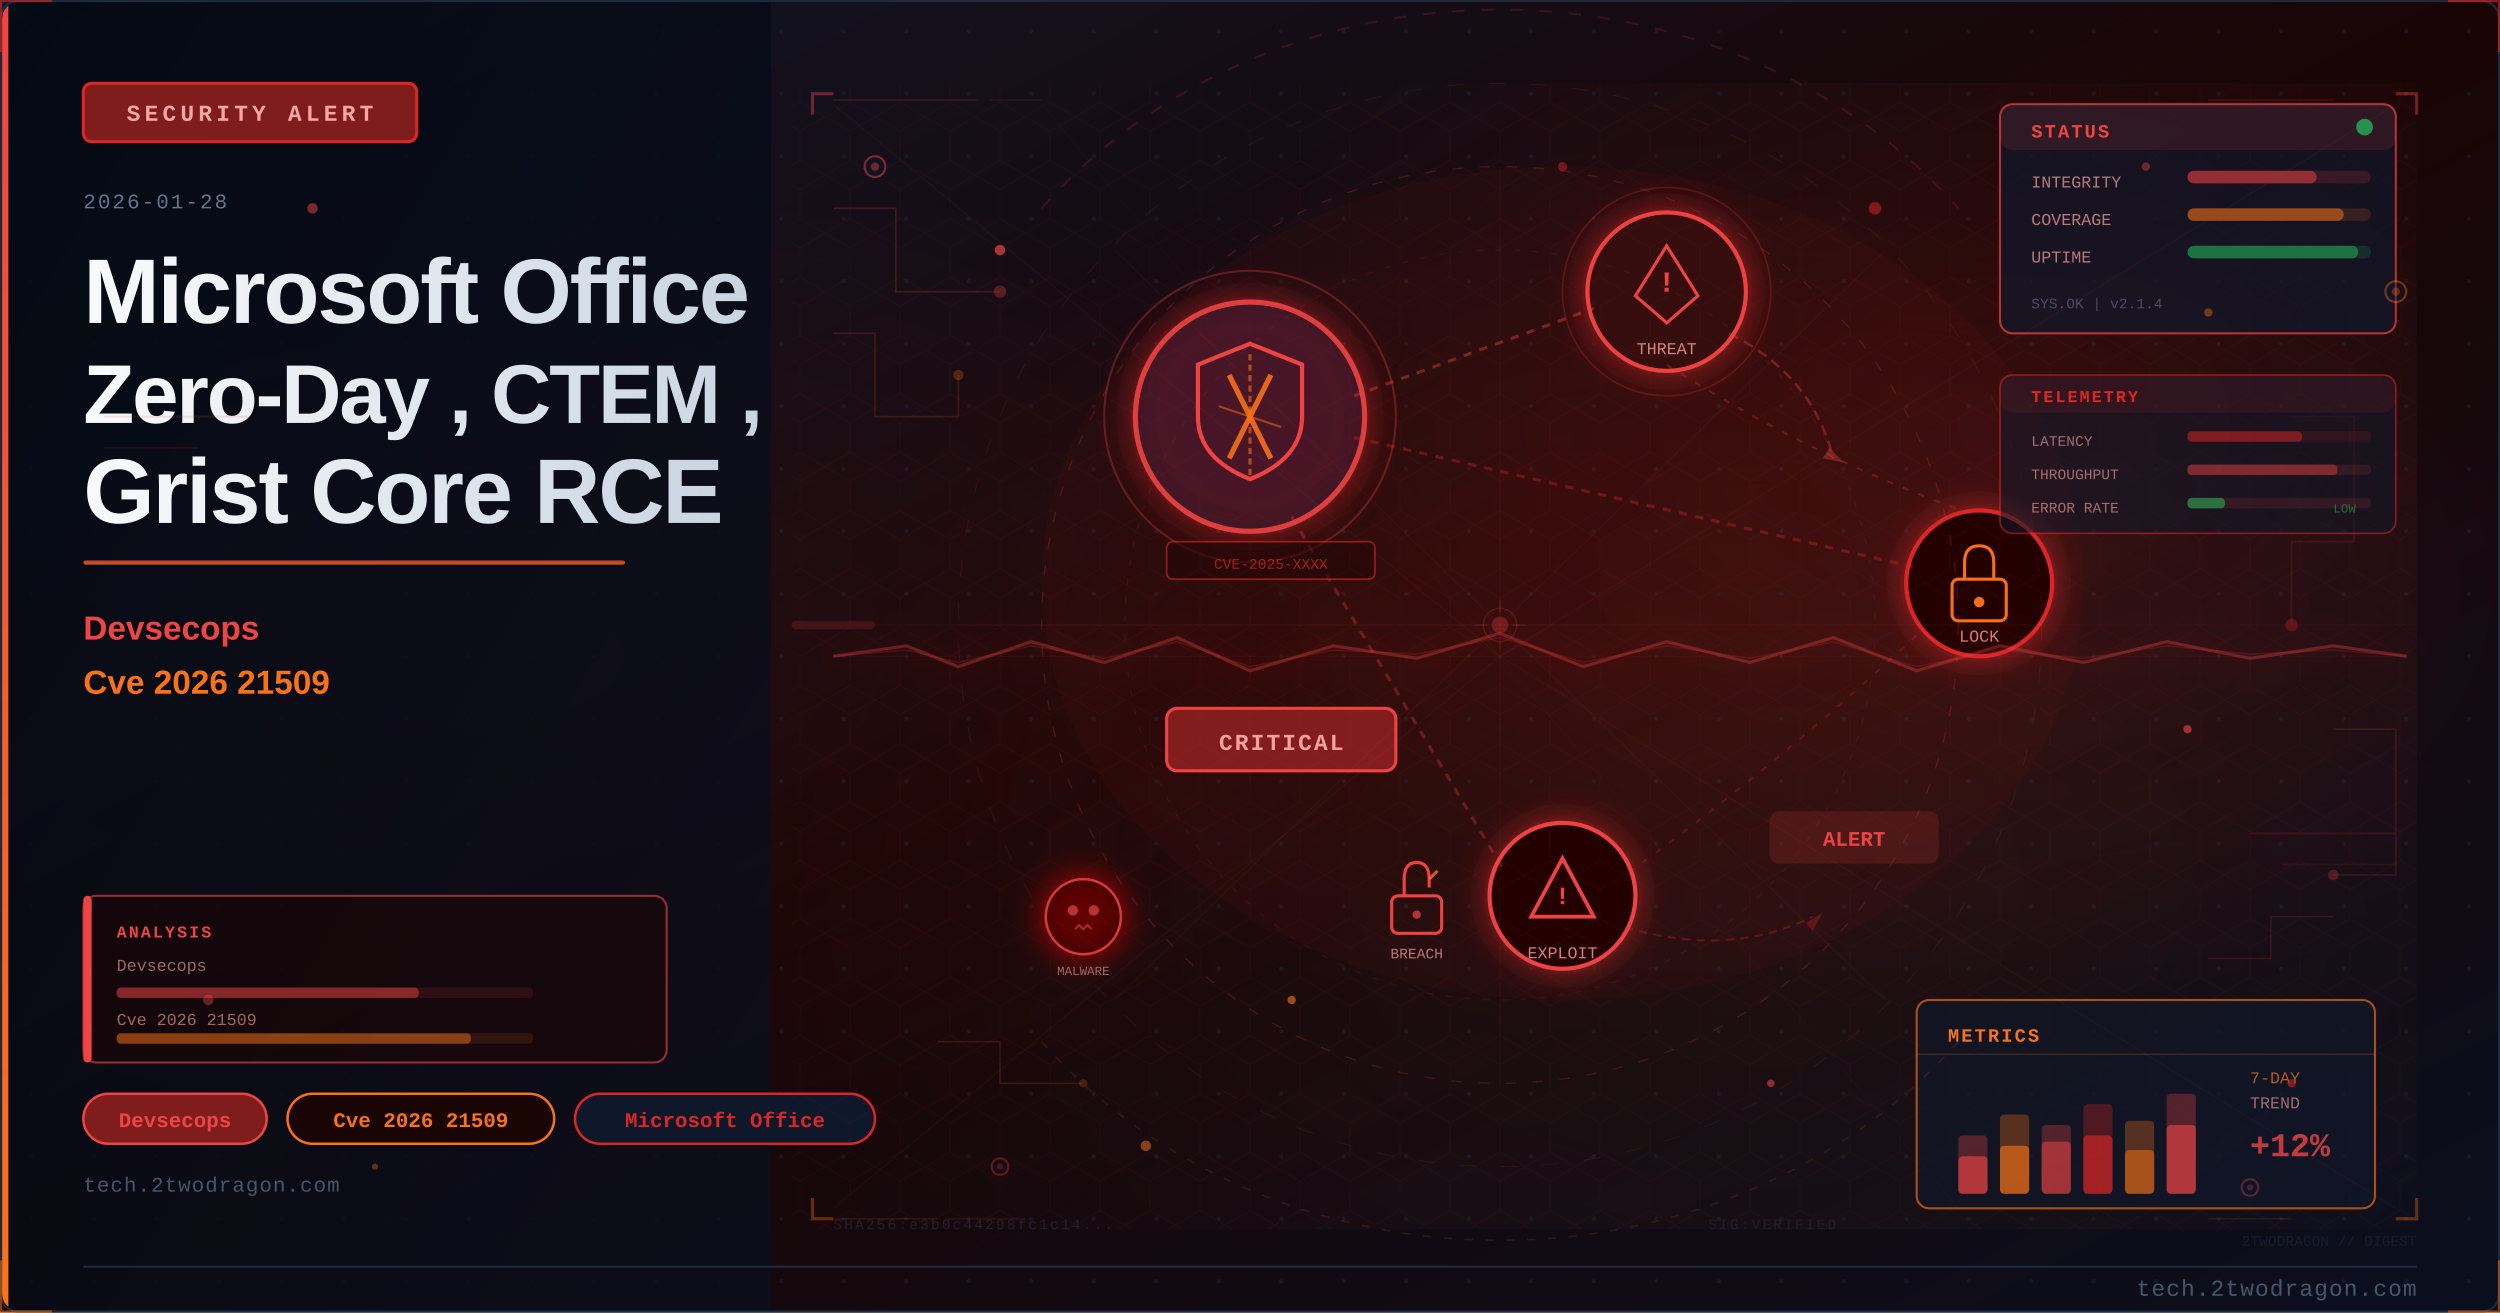
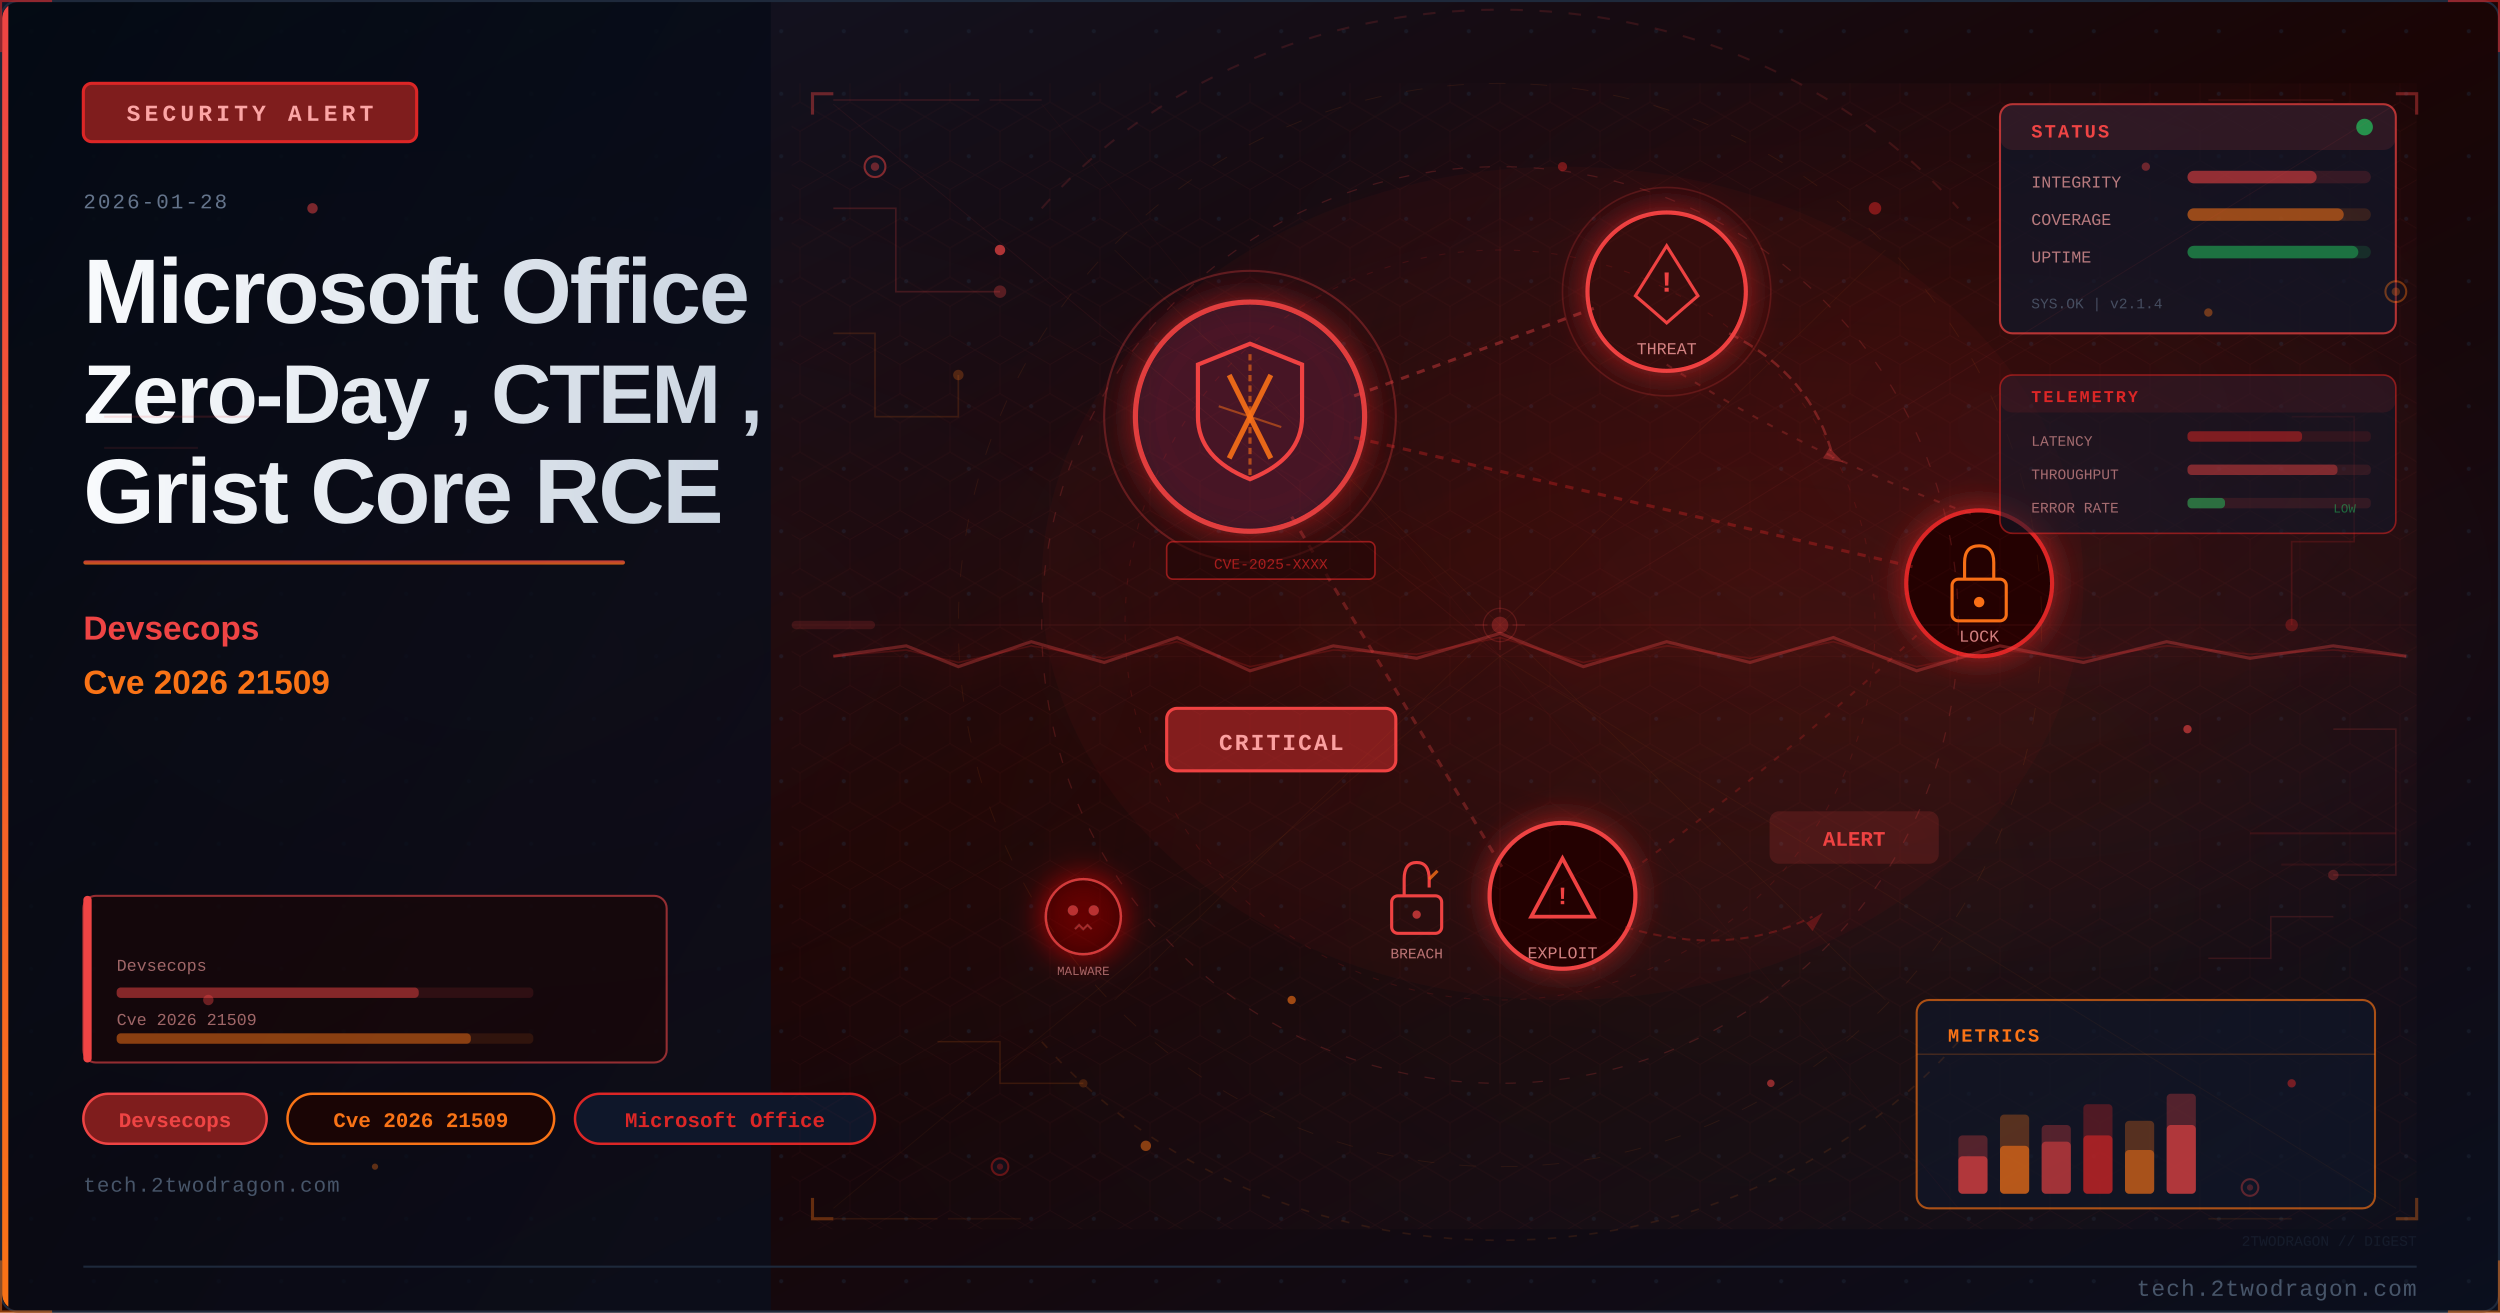
<svg xmlns="http://www.w3.org/2000/svg" viewBox="0 0 1200 630" width="1200" height="630">
  <defs>
    <linearGradient id="ue52e4abg" x1="0%" y1="0%" x2="100%" y2="100%">
      <stop offset="0%" style="stop-color:#0f172a" />
      <stop offset="50%" style="stop-color:#1a0505" />
      <stop offset="100%" style="stop-color:#0a0f1e" />
    </linearGradient>
    <linearGradient id="ue52e4aaccent" x1="0%" y1="0%" x2="0%" y2="100%">
      <stop offset="0%" style="stop-color:#ef4444" />
      <stop offset="100%" style="stop-color:#f97316" />
    </linearGradient>
    <linearGradient id="ue52e4atitle" x1="0%" y1="0%" x2="100%" y2="0%">
      <stop offset="0%" style="stop-color:#f8fafc" />
      <stop offset="100%" style="stop-color:#cbd5e1" />
    </linearGradient>
    <linearGradient id="ue52e4apanel" x1="0%" y1="0%" x2="100%" y2="100%">
      <stop offset="0%" style="stop-color:#020810;stop-opacity:0.85" />
      <stop offset="100%" style="stop-color:#0a0f1e;stop-opacity:0.75" />
    </linearGradient>
    <radialGradient id="ue52e4aambientL" cx="20%" cy="50%" r="40%">
      <stop offset="0%" style="stop-color:#ef4444;stop-opacity:0.06" />
      <stop offset="100%" style="stop-color:#ef4444;stop-opacity:0" />
    </radialGradient>
    <radialGradient id="ue52e4aambientR" cx="70%" cy="45%" r="35%">
      <stop offset="0%" style="stop-color:#dc2626;stop-opacity:0.08" />
      <stop offset="100%" style="stop-color:#dc2626;stop-opacity:0" />
    </radialGradient>
    <filter id="ue52e4aglow" x="-100%" y="-100%" width="300%" height="300%">
      <feDropShadow dx="0" dy="0" stdDeviation="8" flood-color="#dc2626" flood-opacity="0.7" />
    </filter>
    <filter id="ue52e4ablur" x="-50%" y="-50%" width="200%" height="200%">
      <feGaussianBlur stdDeviation="12" />
    </filter>
    <filter id="ue52e4atextglow" x="-20%" y="-20%" width="140%" height="140%">
      <feDropShadow dx="0" dy="0" stdDeviation="4" flood-color="#ef4444" flood-opacity="0.5" />
    </filter>
    <filter id="ue52e4afxGlow" x="-50%" y="-50%" width="200%" height="200%">
      <feGaussianBlur stdDeviation="6" result="b" />
      <feColorMatrix in="b" type="matrix" values="1.2 0.4 0 0 0 0.5 0.6 0 0 0 0 0 0 0 0 0 0 0 0.85 0" result="g" />
      <feMerge>
        <feMergeNode in="g" />
        <feMergeNode in="SourceGraphic" />
      </feMerge>
    </filter>
    <filter id="ue52e4afxRed" x="-60%" y="-60%" width="220%" height="220%">
      <feGaussianBlur stdDeviation="8" result="b" />
      <feColorMatrix in="b" type="matrix" values="1.3 0 0 0 0.7 0 0 0 0 0 0 0 0 0 0 0 0 0 0.95 0" result="g" />
      <feMerge>
        <feMergeNode in="g" />
        <feMergeNode in="SourceGraphic" />
      </feMerge>
    </filter>
    <radialGradient id="ue52e4asceneGlow1" cx="75%" cy="30%" r="50%">
      <stop offset="0%" stop-color="#ef4444" stop-opacity="0.15" />
      <stop offset="100%" stop-color="#ef4444" stop-opacity="0" />
    </radialGradient>
    <radialGradient id="ue52e4asceneGlow2" cx="60%" cy="70%" r="60%">
      <stop offset="0%" stop-color="#f97316" stop-opacity="0.10" />
      <stop offset="100%" stop-color="#f97316" stop-opacity="0" />
    </radialGradient>
    <pattern id="ue52e4adots" x="0" y="0" width="30" height="30" patternUnits="userSpaceOnUse">
      <circle cx="15" cy="15" r="1" fill="#1e293b" opacity="0.7" />
    </pattern>
    <clipPath id="ue52e4aclip">
      <rect x="1" y="1" width="1198" height="628" rx="8" ry="8" />
    </clipPath>
    <style>
      @keyframes ue52e4afloatUp { 0%{transform:translateY(0);opacity:0.9} 85%{opacity:0.5} 100%{transform:translateY(-80px);opacity:0} }
      @keyframes ue52e4apulse { 0%,100%{opacity:0.5} 50%{opacity:1} }
      @keyframes ue52e4acrackFx { 0%,100%{stroke-opacity:0.6} 50%{stroke-opacity:1} }
      @keyframes ue52e4aglimmer { 0%{opacity:0.3} 50%{opacity:0.85} 100%{opacity:0.3} }
      @keyframes ue52e4adash { to{stroke-dashoffset:-20} }
      @keyframes ue52e4arotSpin { from{transform:rotate(0deg)} to{transform:rotate(360deg)} }
      .ue52e4afa { animation: ue52e4afloatUp 3.2s ease-in infinite; }
      .ue52e4afb { animation: ue52e4afloatUp 3.8s ease-in infinite; animation-delay:0.9s; }
      .ue52e4afc { animation: ue52e4afloatUp 2.9s ease-in infinite; animation-delay:1.7s; }
      .ue52e4acrack { animation: ue52e4acrackFx 1.9s ease-in-out infinite; }
      .ue52e4ablink { animation: ue52e4apulse 2.2s ease-in-out infinite; }
    </style>
  </defs>
  <rect width="1200" height="630" fill="url(#ue52e4abg)" />
  <g clip-path="url(#ue52e4aclip)">
    <rect width="1200" height="630" fill="url(#ue52e4adots)" opacity="0.6" />
    <rect width="1200" height="630" fill="url(#ue52e4aambientL)" />
    <rect width="1200" height="630" fill="url(#ue52e4aambientR)" />
    <rect x="0" y="0" width="370" height="630" fill="url(#ue52e4apanel)" />
    <rect x="0" y="0" width="4" height="630" fill="url(#ue52e4aaccent)" />
    <rect x="40" y="40" width="160" height="28" rx="4" fill="#7f1d1d" stroke="#dc2626" stroke-width="1.5" />
    <text x="120" y="58" font-family="Courier New, monospace" font-size="11" fill="#fca5a5" text-anchor="middle" letter-spacing="2" font-weight="bold">SECURITY ALERT</text>
    <text x="40" y="100" font-family="Courier New, monospace" font-size="10" fill="#64748b" letter-spacing="1">2026-01-28</text>
    <text x="40" y="155" font-family="Segoe UI, Arial, sans-serif" font-size="44" fill="url(#ue52e4atitle)" font-weight="700" letter-spacing="-1">Microsoft Office</text>
    <text x="40" y="203" font-family="Segoe UI, Arial, sans-serif" font-size="40" fill="url(#ue52e4atitle)" font-weight="700" letter-spacing="-1">Zero-Day , CTEM ,</text>
    <text x="40" y="251" font-family="Segoe UI, Arial, sans-serif" font-size="44" fill="url(#ue52e4atitle)" font-weight="700" letter-spacing="-1">Grist Core RCE</text>
    <rect x="40" y="269" width="260" height="2" rx="1" fill="url(#ue52e4aaccent)" opacity="0.8" />
    <text x="40" y="307" font-family="Segoe UI, Arial, sans-serif" font-size="16" fill="#ef4444" font-weight="600">Devsecops</text>
    <text x="40" y="333" font-family="Segoe UI, Arial, sans-serif" font-size="16" fill="#f97316" font-weight="600">Cve 2026 21509</text>
    <rect x="40" y="525" width="88" height="24" rx="12" fill="#7f1d1d" stroke="#ef4444" stroke-width="1.2" />
    <text x="84" y="541" font-family="Courier New, monospace" font-size="10" fill="#ef4444" text-anchor="middle" font-weight="bold">Devsecops</text>
    <rect x="138" y="525" width="128" height="24" rx="12" fill="#1a0505" stroke="#f97316" stroke-width="1.2" />
    <text x="202" y="541" font-family="Courier New, monospace" font-size="10" fill="#f97316" text-anchor="middle" font-weight="bold">Cve 2026 21509</text>
    <rect x="276" y="525" width="144" height="24" rx="12" fill="#0f172a" stroke="#dc2626" stroke-width="1.2" />
    <text x="348" y="541" font-family="Courier New, monospace" font-size="10" fill="#dc2626" text-anchor="middle" font-weight="bold">Microsoft Office</text>
    <text x="40" y="572" font-family="Courier New, monospace" font-size="10" fill="#475569" letter-spacing="0.5">tech.2twodragon.com</text>
    <rect x="380" y="40" width="780" height="550" fill="url(#ue52e4asceneGlow1)" opacity="0.6" />
    <rect x="380" y="40" width="780" height="550" fill="url(#ue52e4asceneGlow2)" opacity="0.5" />
    <g filter="url(#ue52e4aglow)">
      <circle cx="600" cy="200" r="55" fill="#0f172a" stroke="#ef4444" stroke-width="2.5" opacity="0.9" />
      <circle cx="600" cy="200" r="55" fill="#dc2626" opacity="0.08" />
    </g>
    <path d="M600 165 L625 175 L625 200 Q625 220 600 230 Q575 220 575 200 L575 175 Z" fill="none" stroke="#ef4444" stroke-width="2" />
    <line x1="590" y1="180" x2="610" y2="220" stroke="#f97316" stroke-width="2.5" opacity="0.9" />
    <line x1="610" y1="180" x2="590" y2="220" stroke="#f97316" stroke-width="2.5" opacity="0.9" />
    <g filter="url(#ue52e4aglow)">
      <circle cx="800" cy="140" r="38" fill="#1a0505" stroke="#ef4444" stroke-width="2" />
      <circle cx="800" cy="140" r="38" fill="#dc2626" opacity="0.1" />
    </g>
    <polygon points="800,118 815,142 808,148 800,155 792,148 785,142" fill="none" stroke="#ef4444" stroke-width="1.5" />
    <text x="800" y="140" font-family="Courier New, monospace" font-size="14" fill="#ef4444" text-anchor="middle" font-weight="bold">!</text>
    <text x="800" y="170" font-family="Courier New, monospace" font-size="8" fill="#fca5a5" text-anchor="middle" opacity="0.8">THREAT</text>
    <g filter="url(#ue52e4aglow)">
      <circle cx="950" cy="280" r="35" fill="#1a0505" stroke="#dc2626" stroke-width="2" />
    </g>
    <rect x="937" y="278" width="26" height="20" rx="3" fill="none" stroke="#f97316" stroke-width="1.5" />
    <path d="M943 278 L943 270 Q943 262 950 262 Q957 262 957 270 L957 278" fill="none" stroke="#f97316" stroke-width="1.5" />
    <circle cx="950" cy="289" r="2.5" fill="#f97316" />
    <text x="950" y="308" font-family="Courier New, monospace" font-size="8" fill="#fca5a5" text-anchor="middle" opacity="0.8">LOCK</text>
    <g filter="url(#ue52e4aglow)">
      <circle cx="750" cy="430" r="35" fill="#1a0505" stroke="#ef4444" stroke-width="2" />
    </g>
    <polygon points="750,412 765,440 735,440" fill="none" stroke="#ef4444" stroke-width="1.8" />
    <text x="750" y="434" font-family="Courier New, monospace" font-size="12" fill="#ef4444" text-anchor="middle" font-weight="bold">!</text>
    <text x="750" y="460" font-family="Courier New, monospace" font-size="8" fill="#fca5a5" text-anchor="middle" opacity="0.8">EXPLOIT</text>
    <line x1="650" y1="190" x2="765" y2="148" stroke="#ef4444" stroke-width="1.5" opacity="0.4" stroke-dasharray="4 4" style="animation: ue52e4adash 2s linear infinite" />
    <line x1="650" y1="210" x2="918" y2="272" stroke="#dc2626" stroke-width="1.5" opacity="0.35" stroke-dasharray="4 4" />
    <line x1="620" y1="248" x2="722" y2="418" stroke="#ef4444" stroke-width="1.5" opacity="0.3" stroke-dasharray="4 4" />
    <path d="M 800 175 Q 870 220 950 248" fill="none" stroke="#ef4444" stroke-width="1" opacity="0.25" stroke-dasharray="3 5" />
    <path d="M 920 305 Q 850 370 780 420" fill="none" stroke="#dc2626" stroke-width="1" opacity="0.25" stroke-dasharray="3 5" />
    <rect x="560" y="340" width="110" height="30" rx="5" fill="#7f1d1d" stroke="#ef4444" stroke-width="1.5" />
    <text x="615" y="360" font-family="Courier New, monospace" font-size="11" fill="#fca5a5" text-anchor="middle" font-weight="bold" letter-spacing="1">CRITICAL</text>
    <circle cx="600" cy="200" r="70" fill="none" stroke="#ef4444" stroke-width="1" opacity="0.3" style="animation: ue52e4apulse 3s ease-in-out infinite" />
    <circle cx="800" cy="140" r="50" fill="none" stroke="#ef4444" stroke-width="0.8" opacity="0.2" style="animation: ue52e4apulse 4s ease-in-out infinite" />
    <path d="M600 170 L600 230" stroke="#f97316" stroke-width="1.5" opacity="0.6" stroke-dasharray="3 2" />
    <path d="M585 195 L615 205" stroke="#f97316" stroke-width="1" opacity="0.5" />
    <g transform="translate(680,430)">
      <rect x="-12" y="0" width="24" height="18" rx="3" fill="none" stroke="#ef4444" stroke-width="1.5" />
      <path d="M-6 0 L-6 -8 Q-6 -16 0 -16 Q6 -16 6 -8 L6 -4" fill="none" stroke="#ef4444" stroke-width="1.5" />
      <line x1="6" y1="-8" x2="10" y2="-12" stroke="#f97316" stroke-width="1.5" opacity="0.8" />
      <circle cx="0" cy="9" r="2" fill="#ef4444" opacity="0.7" />
    </g>
    <text x="680" y="460" font-family="Courier New, monospace" font-size="7" fill="#fca5a5" text-anchor="middle" opacity="0.7">BREACH</text>
    <path d="M 830 160 Q 870 180 880 220" fill="none" stroke="#ef4444" stroke-width="1.2" opacity="0.35" stroke-dasharray="5 3" style="animation: ue52e4adash 2.5s linear infinite" />
    <polygon points="878,215 885,222 875,220" fill="#ef4444" opacity="0.35" />
    <path d="M 780 445 Q 830 460 870 440" fill="none" stroke="#dc2626" stroke-width="1" opacity="0.3" stroke-dasharray="4 3" />
    <polygon points="867,443 875,438 870,447" fill="#dc2626" opacity="0.3" />
    <g transform="translate(520,440)" filter="url(#ue52e4afxRed)">
      <circle cx="0" cy="0" r="18" fill="#1a0505" stroke="#ef4444" stroke-width="1.2" opacity="0.8" />
      <circle cx="-5" cy="-3" r="2.5" fill="#ef4444" opacity="0.7" />
      <circle cx="5" cy="-3" r="2.5" fill="#ef4444" opacity="0.7" />
      <path d="M-4 6 L-2 4 L0 6 L2 4 L4 6" fill="none" stroke="#ef4444" stroke-width="1" opacity="0.6" />
    </g>
    <text x="520" y="468" font-family="Courier New, monospace" font-size="6" fill="#fca5a5" text-anchor="middle" opacity="0.6">MALWARE</text>
    <rect x="850" y="390" width="80" height="24" rx="4" fill="#ef4444" opacity="0.15" stroke="#ef4444" stroke-width="1.2" />
    <text x="890" y="406" font-family="Courier New, monospace" font-size="10" fill="#ef4444" text-anchor="middle" font-weight="bold" class="ue52e4ablink">ALERT</text>
    <rect x="560" y="260" width="100" height="18" rx="3" fill="#1a0505" stroke="#dc2626" stroke-width="0.8" opacity="0.6" />
    <text x="610" y="273" font-family="Courier New, monospace" font-size="7" fill="#dc2626" text-anchor="middle" opacity="0.7">CVE-2025-XXXX</text>
    <ellipse cx="750" cy="280" rx="250" ry="200" fill="#dc2626" opacity="0.04" />
    <defs>
      <pattern id="ue52e4ahex" x="0" y="0" width="24" height="28" patternUnits="userSpaceOnUse">
        <polygon points="12,0 24,7 24,21 12,28 0,21 0,7" fill="none" stroke="#ef4444" stroke-width="0.4" opacity="0.15" />
      </pattern>
    </defs>
    <rect x="380" y="40" width="780" height="550" fill="url(#ue52e4ahex)" opacity="0.35" />
    <circle cx="720" cy="300" r="220" fill="none" stroke="#ef4444" stroke-width="0.6" stroke-dasharray="5 8" opacity="0.2" />
    <circle cx="720" cy="300" r="180" fill="none" stroke="#dc2626" stroke-width="0.5" stroke-dasharray="3 6" opacity="0.15" />
    <circle cx="720" cy="300" r="260" fill="none" stroke="#f97316" stroke-width="0.4" stroke-dasharray="8 12" opacity="0.1" />
    <line x1="720" y1="80" x2="720" y2="520" stroke="#ef4444" stroke-width="0.3" opacity="0.1" />
    <line x1="460" y1="300" x2="980" y2="300" stroke="#ef4444" stroke-width="0.3" opacity="0.1" />
    <line x1="535" y1="120" x2="905" y2="480" stroke="#f97316" stroke-width="0.3" opacity="0.08" />
    <line x1="905" y1="120" x2="535" y2="480" stroke="#f97316" stroke-width="0.3" opacity="0.08" />
    <rect x="960" y="50" width="190" height="110" rx="6" fill="#0f172a" stroke="#ef4444" stroke-width="1" opacity="0.7" />
    <rect x="960" y="50" width="190" height="22" rx="6" fill="#ef4444" opacity="0.12" />
    <text x="975" y="66" font-family="Courier New, monospace" font-size="9" fill="#ef4444" font-weight="bold" letter-spacing="1">STATUS</text>
    <circle cx="1135" cy="61" r="4" fill="#22c55e" opacity="0.7" style="animation: ue52e4apulse 2s ease-in-out infinite" />
    <text x="975" y="90" font-family="Courier New, monospace" font-size="8" fill="#fca5a5" opacity="0.7">INTEGRITY</text>
    <rect x="1050" y="82" width="88" height="6" rx="3" fill="#ef4444" opacity="0.15" />
    <rect x="1050" y="82" width="62" height="6" rx="3" fill="#ef4444" opacity="0.5" />
    <text x="975" y="108" font-family="Courier New, monospace" font-size="8" fill="#fca5a5" opacity="0.7">COVERAGE</text>
    <rect x="1050" y="100" width="88" height="6" rx="3" fill="#f97316" opacity="0.15" />
    <rect x="1050" y="100" width="75" height="6" rx="3" fill="#f97316" opacity="0.5" />
    <text x="975" y="126" font-family="Courier New, monospace" font-size="8" fill="#fca5a5" opacity="0.7">UPTIME</text>
    <rect x="1050" y="118" width="88" height="6" rx="3" fill="#22c55e" opacity="0.15" />
    <rect x="1050" y="118" width="82" height="6" rx="3" fill="#22c55e" opacity="0.45" />
    <text x="975" y="148" font-family="Courier New, monospace" font-size="7" fill="#64748b" opacity="0.6">SYS.OK | v2.1.4</text>
    <rect x="920" y="480" width="220" height="100" rx="6" fill="#0f172a" stroke="#f97316" stroke-width="1" opacity="0.65" />
    <text x="935" y="500" font-family="Courier New, monospace" font-size="9" fill="#f97316" font-weight="bold" letter-spacing="1">METRICS</text>
    <line x1="920" y1="506" x2="1140" y2="506" stroke="#f97316" stroke-width="0.5" opacity="0.3" />
    <rect x="940" y="545" width="14" height="28" rx="2" fill="#ef4444" opacity="0.3" />
    <rect x="940" y="555" width="14" height="18" rx="2" fill="#ef4444" opacity="0.6" />
    <rect x="960" y="535" width="14" height="38" rx="2" fill="#f97316" opacity="0.3" />
    <rect x="960" y="550" width="14" height="23" rx="2" fill="#f97316" opacity="0.6" />
    <rect x="980" y="540" width="14" height="33" rx="2" fill="#ef4444" opacity="0.3" />
    <rect x="980" y="548" width="14" height="25" rx="2" fill="#ef4444" opacity="0.5" />
    <rect x="1000" y="530" width="14" height="43" rx="2" fill="#dc2626" opacity="0.3" />
    <rect x="1000" y="545" width="14" height="28" rx="2" fill="#dc2626" opacity="0.6" />
    <rect x="1020" y="538" width="14" height="35" rx="2" fill="#f97316" opacity="0.3" />
    <rect x="1020" y="552" width="14" height="21" rx="2" fill="#f97316" opacity="0.5" />
    <rect x="1040" y="525" width="14" height="48" rx="2" fill="#ef4444" opacity="0.3" />
    <rect x="1040" y="540" width="14" height="33" rx="2" fill="#ef4444" opacity="0.6" style="animation: ue52e4aglimmer 3s ease-in-out infinite" />
-     <text x="1080" y="520" font-family="Courier New, monospace" font-size="8" fill="#f97316" opacity="0.7">7-DAY</text>
-     <text x="1080" y="532" font-family="Courier New, monospace" font-size="8" fill="#fca5a5" opacity="0.6">TREND</text>
-     <text x="1080" y="555" font-family="Courier New, monospace" font-size="16" fill="#ef4444" font-weight="bold" opacity="0.8">+12%</text>
    <polyline points="400,100 430,100 430,140 480,140" fill="none" stroke="#ef4444" stroke-width="0.8" opacity="0.2" />
    <circle cx="480" cy="140" r="3" fill="#ef4444" opacity="0.3" />
    <polyline points="400,160 420,160 420,200 460,200 460,180" fill="none" stroke="#f97316" stroke-width="0.8" opacity="0.15" />
    <circle cx="460" cy="180" r="2.5" fill="#f97316" opacity="0.25" />
    <polyline points="1100,200 1130,200 1130,260 1100,260 1100,300" fill="none" stroke="#dc2626" stroke-width="0.8" opacity="0.18" />
    <circle cx="1100" cy="300" r="3" fill="#dc2626" opacity="0.3" />
    <polyline points="1120,350 1150,350 1150,420 1120,420" fill="none" stroke="#ef4444" stroke-width="0.8" opacity="0.15" />
    <circle cx="1120" cy="420" r="2.5" fill="#ef4444" opacity="0.25" />
    <polyline points="450,500 480,500 480,520 520,520" fill="none" stroke="#f97316" stroke-width="0.7" opacity="0.15" />
    <circle cx="520" cy="520" r="2" fill="#f97316" opacity="0.2" />
    <polyline points="1060,460 1090,460 1090,440 1120,440" fill="none" stroke="#ef4444" stroke-width="0.7" opacity="0.15" />
    <rect x="40" y="430" width="280" height="80" rx="6" fill="#1a0505" stroke="#ef4444" stroke-width="1" opacity="0.6" />
    <rect x="40" y="430" width="4" height="80" rx="2" fill="#ef4444" />
-     <text x="56" y="450" font-family="Courier New, monospace" font-size="8" fill="#ef4444" font-weight="bold" letter-spacing="1">ANALYSIS</text>
    <text x="56" y="466" font-family="Courier New, monospace" font-size="8" fill="#fca5a5" opacity="0.6">Devsecops</text>
    <rect x="56" y="474" width="200" height="5" rx="2" fill="#ef4444" opacity="0.12" />
    <rect x="56" y="474" width="145" height="5" rx="2" fill="#ef4444" opacity="0.45" />
    <text x="56" y="492" font-family="Courier New, monospace" font-size="8" fill="#fca5a5" opacity="0.6">Cve 2026 21509</text>
    <rect x="56" y="496" width="200" height="5" rx="2" fill="#f97316" opacity="0.12" />
    <rect x="56" y="496" width="170" height="5" rx="2" fill="#f97316" opacity="0.45" />
    <circle cx="420" cy="80" r="5" fill="#0f172a" stroke="#ef4444" stroke-width="1" opacity="0.5" />
    <circle cx="420" cy="80" r="2" fill="#ef4444" opacity="0.4" />
    <circle cx="1150" cy="140" r="5" fill="#0f172a" stroke="#f97316" stroke-width="1" opacity="0.4" />
    <circle cx="1150" cy="140" r="2" fill="#f97316" opacity="0.3" />
    <circle cx="480" cy="560" r="4" fill="#0f172a" stroke="#dc2626" stroke-width="1" opacity="0.4" />
    <circle cx="480" cy="560" r="1.5" fill="#dc2626" opacity="0.3" />
    <circle cx="1080" cy="570" r="4" fill="#0f172a" stroke="#ef4444" stroke-width="1" opacity="0.35" />
    <circle cx="1080" cy="570" r="1.5" fill="#ef4444" opacity="0.25" />
-     <text x="400" y="590" font-family="Courier New, monospace" font-size="7" fill="#334155" opacity="0.4" letter-spacing="1">SHA256:e3b0c44298fc1c14...</text>
-     <text x="820" y="590" font-family="Courier New, monospace" font-size="7" fill="#334155" opacity="0.3" letter-spacing="1">SIG:VERIFIED</text>
    <line x1="380" y1="300" x2="1160" y2="300" stroke="#ef4444" stroke-width="0.5" opacity="0.06" />
    <rect x="380" y="298" width="40" height="4" rx="2" fill="#ef4444" opacity="0.15">
      <animate attributeName="x" values="380;1120;380" dur="8s" repeatCount="indefinite" />
      <animate attributeName="opacity" values="0.15;0.3;0.15" dur="8s" repeatCount="indefinite" />
    </rect>
    <path d="M 500 100 A 280 250 0 0 1 940 100" fill="none" stroke="#ef4444" stroke-width="1" stroke-dasharray="6 8" opacity="0.15" style="animation: ue52e4adash 4s linear infinite" />
    <path d="M 940 500 A 280 250 0 0 1 500 500" fill="none" stroke="#f97316" stroke-width="0.8" stroke-dasharray="4 6" opacity="0.12" style="animation: ue52e4adash 5s linear infinite" />
    <polyline points="390,55 390,45 400,45" fill="none" stroke="#ef4444" stroke-width="1.5" opacity="0.4" />
    <polyline points="1150,45 1160,45 1160,55" fill="none" stroke="#ef4444" stroke-width="1.5" opacity="0.4" />
    <polyline points="390,575 390,585 400,585" fill="none" stroke="#f97316" stroke-width="1.5" opacity="0.35" />
    <polyline points="1150,585 1160,585 1160,575" fill="none" stroke="#f97316" stroke-width="1.5" opacity="0.35" />
    <circle cx="720" cy="300" r="8" fill="none" stroke="#ef4444" stroke-width="0.6" opacity="0.2" />
    <line x1="720" y1="288" x2="720" y2="294" stroke="#ef4444" stroke-width="0.6" opacity="0.2" />
    <line x1="720" y1="306" x2="720" y2="312" stroke="#ef4444" stroke-width="0.6" opacity="0.2" />
    <line x1="708" y1="300" x2="714" y2="300" stroke="#ef4444" stroke-width="0.6" opacity="0.2" />
    <line x1="726" y1="300" x2="732" y2="300" stroke="#ef4444" stroke-width="0.6" opacity="0.2" />
    <line x1="400" y1="48" x2="470" y2="48" stroke="#ef4444" stroke-width="0.8" opacity="0.15" />
    <line x1="475" y1="48" x2="500" y2="48" stroke="#ef4444" stroke-width="0.8" opacity="0.1" />
    <line x1="400" y1="585" x2="450" y2="585" stroke="#f97316" stroke-width="0.8" opacity="0.12" />
    <line x1="455" y1="585" x2="490" y2="585" stroke="#f97316" stroke-width="0.8" opacity="0.08" />
    <line x1="1060" y1="48" x2="1120" y2="48" stroke="#ef4444" stroke-width="0.8" opacity="0.12" />
    <line x1="1060" y1="585" x2="1100" y2="585" stroke="#f97316" stroke-width="0.8" opacity="0.1" />
    <circle cx="720" cy="300" r="4" fill="#ef4444" opacity="0.3">
      <animate attributeName="r" values="4;8;4" dur="3s" repeatCount="indefinite" />
      <animate attributeName="opacity" values="0.3;0.1;0.3" dur="3s" repeatCount="indefinite" />
    </circle>
    <line x1="720" y1="315" x2="400" y2="50" stroke="#ef4444" stroke-width="0.4" opacity="0.08" />
    <line x1="720" y1="315" x2="1150" y2="50" stroke="#ef4444" stroke-width="0.4" opacity="0.08" />
    <line x1="720" y1="315" x2="400" y2="580" stroke="#f97316" stroke-width="0.4" opacity="0.06" />
    <line x1="720" y1="315" x2="1150" y2="580" stroke="#f97316" stroke-width="0.4" opacity="0.06" />
    <line x1="720" y1="315" x2="400" y2="315" stroke="#ef4444" stroke-width="0.3" opacity="0.07" />
    <line x1="720" y1="315" x2="1150" y2="315" stroke="#ef4444" stroke-width="0.3" opacity="0.07" />
    <line x1="720" y1="315" x2="500" y2="50" stroke="#dc2626" stroke-width="0.3" opacity="0.06" />
    <line x1="720" y1="315" x2="940" y2="580" stroke="#dc2626" stroke-width="0.3" opacity="0.06" />
    <polyline points="400,315 435,310 460,320 495,308 530,318 565,306 600,322 640,310 680,316 720,304 760,320 800,308 840,318 880,306 920,322 960,310 1000,318 1040,308 1080,316 1120,310 1155,315" fill="none" stroke="#ef4444" stroke-width="1.5" opacity="0.35" filter="url(#ue52e4afxRed)" class="ue52e4acrack" />
    <polyline points="400,315 435,312 460,318 495,310 530,316 565,308 600,320 640,312 680,314 720,306 760,318 800,310 840,316 880,308 920,320 960,312 1000,316 1040,310 1080,314 1120,312 1155,315" fill="none" stroke="#dc2626" stroke-width="0.8" opacity="0.2" />
    <circle cx="480" cy="120" r="2.5" fill="#ef4444" opacity="0.7" class="ue52e4afa" />
    <circle cx="620" cy="480" r="2" fill="#f97316" opacity="0.6" class="ue52e4afb" />
    <circle cx="900" cy="100" r="3" fill="#dc2626" opacity="0.5" class="ue52e4afc" />
    <circle cx="1050" cy="350" r="2" fill="#ef4444" opacity="0.6" class="ue52e4afa" />
    <circle cx="550" cy="550" r="2.5" fill="#f97316" opacity="0.5" class="ue52e4afb" />
    <circle cx="850" cy="520" r="1.8" fill="#ef4444" opacity="0.55" class="ue52e4afc" />
    <circle cx="750" cy="80" r="2.2" fill="#dc2626" opacity="0.45" class="ue52e4afa" />
    <rect x="960" y="180" width="190" height="76" rx="6" fill="#0f172a" stroke="#dc2626" stroke-width="0.8" opacity="0.55" />
    <rect x="960" y="180" width="190" height="18" rx="6" fill="#dc2626" opacity="0.10" />
    <text x="975" y="193" font-family="Courier New, monospace" font-size="8" fill="#dc2626" font-weight="bold" letter-spacing="1">TELEMETRY</text>
    <text x="975" y="214" font-family="Courier New, monospace" font-size="7" fill="#fca5a5" opacity="0.6">LATENCY</text>
    <rect x="1050" y="207" width="88" height="5" rx="2" fill="#dc2626" opacity="0.12" />
    <rect x="1050" y="207" width="55" height="5" rx="2" fill="#dc2626" opacity="0.45" />
    <text x="975" y="230" font-family="Courier New, monospace" font-size="7" fill="#fca5a5" opacity="0.6">THROUGHPUT</text>
    <rect x="1050" y="223" width="88" height="5" rx="2" fill="#ef4444" opacity="0.12" />
    <rect x="1050" y="223" width="72" height="5" rx="2" fill="#ef4444" opacity="0.4" />
    <text x="975" y="246" font-family="Courier New, monospace" font-size="7" fill="#fca5a5" opacity="0.6">ERROR RATE</text>
    <rect x="1050" y="239" width="88" height="5" rx="2" fill="#ef4444" opacity="0.12" />
    <rect x="1050" y="239" width="18" height="5" rx="2" fill="#22c55e" opacity="0.5" />
    <text x="1120" y="246" font-family="Courier New, monospace" font-size="6" fill="#22c55e" opacity="0.5">LOW</text>
    <text x="1160" y="598" font-family="Courier New, monospace" font-size="7" fill="#1e293b" text-anchor="end" opacity="0.5">2TWODRAGON // DIGEST</text>
    <circle cx="150" cy="100" r="2.5" fill="#ef4444" opacity="0.5">
      <animate attributeName="opacity" values="0.5;0.15;0.5" dur="3.0s" repeatCount="indefinite" />
    </circle>
    <circle cx="1060" cy="150" r="2.0" fill="#f97316" opacity="0.4">
      <animate attributeName="opacity" values="0.4;0.12;0.4" dur="2.8s" repeatCount="indefinite" />
    </circle>
    <circle cx="100" cy="480" r="2.5" fill="#ef4444" opacity="0.4">
      <animate attributeName="opacity" values="0.4;0.12;0.4" dur="3.5s" repeatCount="indefinite" />
    </circle>
    <circle cx="1100" cy="520" r="2.0" fill="#dc2626" opacity="0.5">
      <animate attributeName="opacity" values="0.5;0.15;0.5" dur="4.0s" repeatCount="indefinite" />
    </circle>
    <circle cx="180" cy="560" r="1.5" fill="#f97316" opacity="0.35">
      <animate attributeName="opacity" values="0.35;0.10;0.35" dur="3.2s" repeatCount="indefinite" />
    </circle>
    <circle cx="1030" cy="80" r="2.0" fill="#ef4444" opacity="0.4">
      <animate attributeName="opacity" values="0.4;0.12;0.4" dur="2.5s" repeatCount="indefinite" />
    </circle>
    <line x1="50" y1="200" x2="120" y2="200" stroke="#ef4444" stroke-width="1" opacity="0.15" />
    <line x1="50" y1="215" x2="95" y2="215" stroke="#ef4444" stroke-width="1" opacity="0.1" />
    <line x1="1080" y1="400" x2="1150" y2="400" stroke="#dc2626" stroke-width="1" opacity="0.15" />
    <line x1="1095" y1="415" x2="1150" y2="415" stroke="#dc2626" stroke-width="1" opacity="0.1" />
    <rect width="1200" height="2" x="0" y="0" fill="#ef4444" opacity="0">
      <animate attributeName="y" values="-2;632" dur="6s" repeatCount="indefinite" />
      <animate attributeName="opacity" values="0;0.03;0.03;0" dur="6s" repeatCount="indefinite" keyTimes="0;0.1;0.9;1" />
    </rect>
  </g>
  <line x1="40" y1="608" x2="1160" y2="608" stroke="#1e293b" stroke-width="1" />
  <text x="1160" y="622" font-family="Courier New, monospace" font-size="11" fill="#475569" text-anchor="end" letter-spacing="0.5">tech.2twodragon.com</text>
  <rect x="0.5" y="0.5" width="1199" height="629" rx="8" ry="8" fill="none" stroke="#1e293b" stroke-width="1" />
  <polyline points="0,25 0,0 25,0" fill="none" stroke="#dc2626" stroke-width="2" opacity="0.6" />
  <polyline points="1175,0 1200,0 1200,25" fill="none" stroke="#dc2626" stroke-width="2" opacity="0.6" />
  <polyline points="0,605 0,630 25,630" fill="none" stroke="#f97316" stroke-width="2" opacity="0.5" />
  <polyline points="1175,630 1200,630 1200,605" fill="none" stroke="#f97316" stroke-width="2" opacity="0.5" />
</svg>
